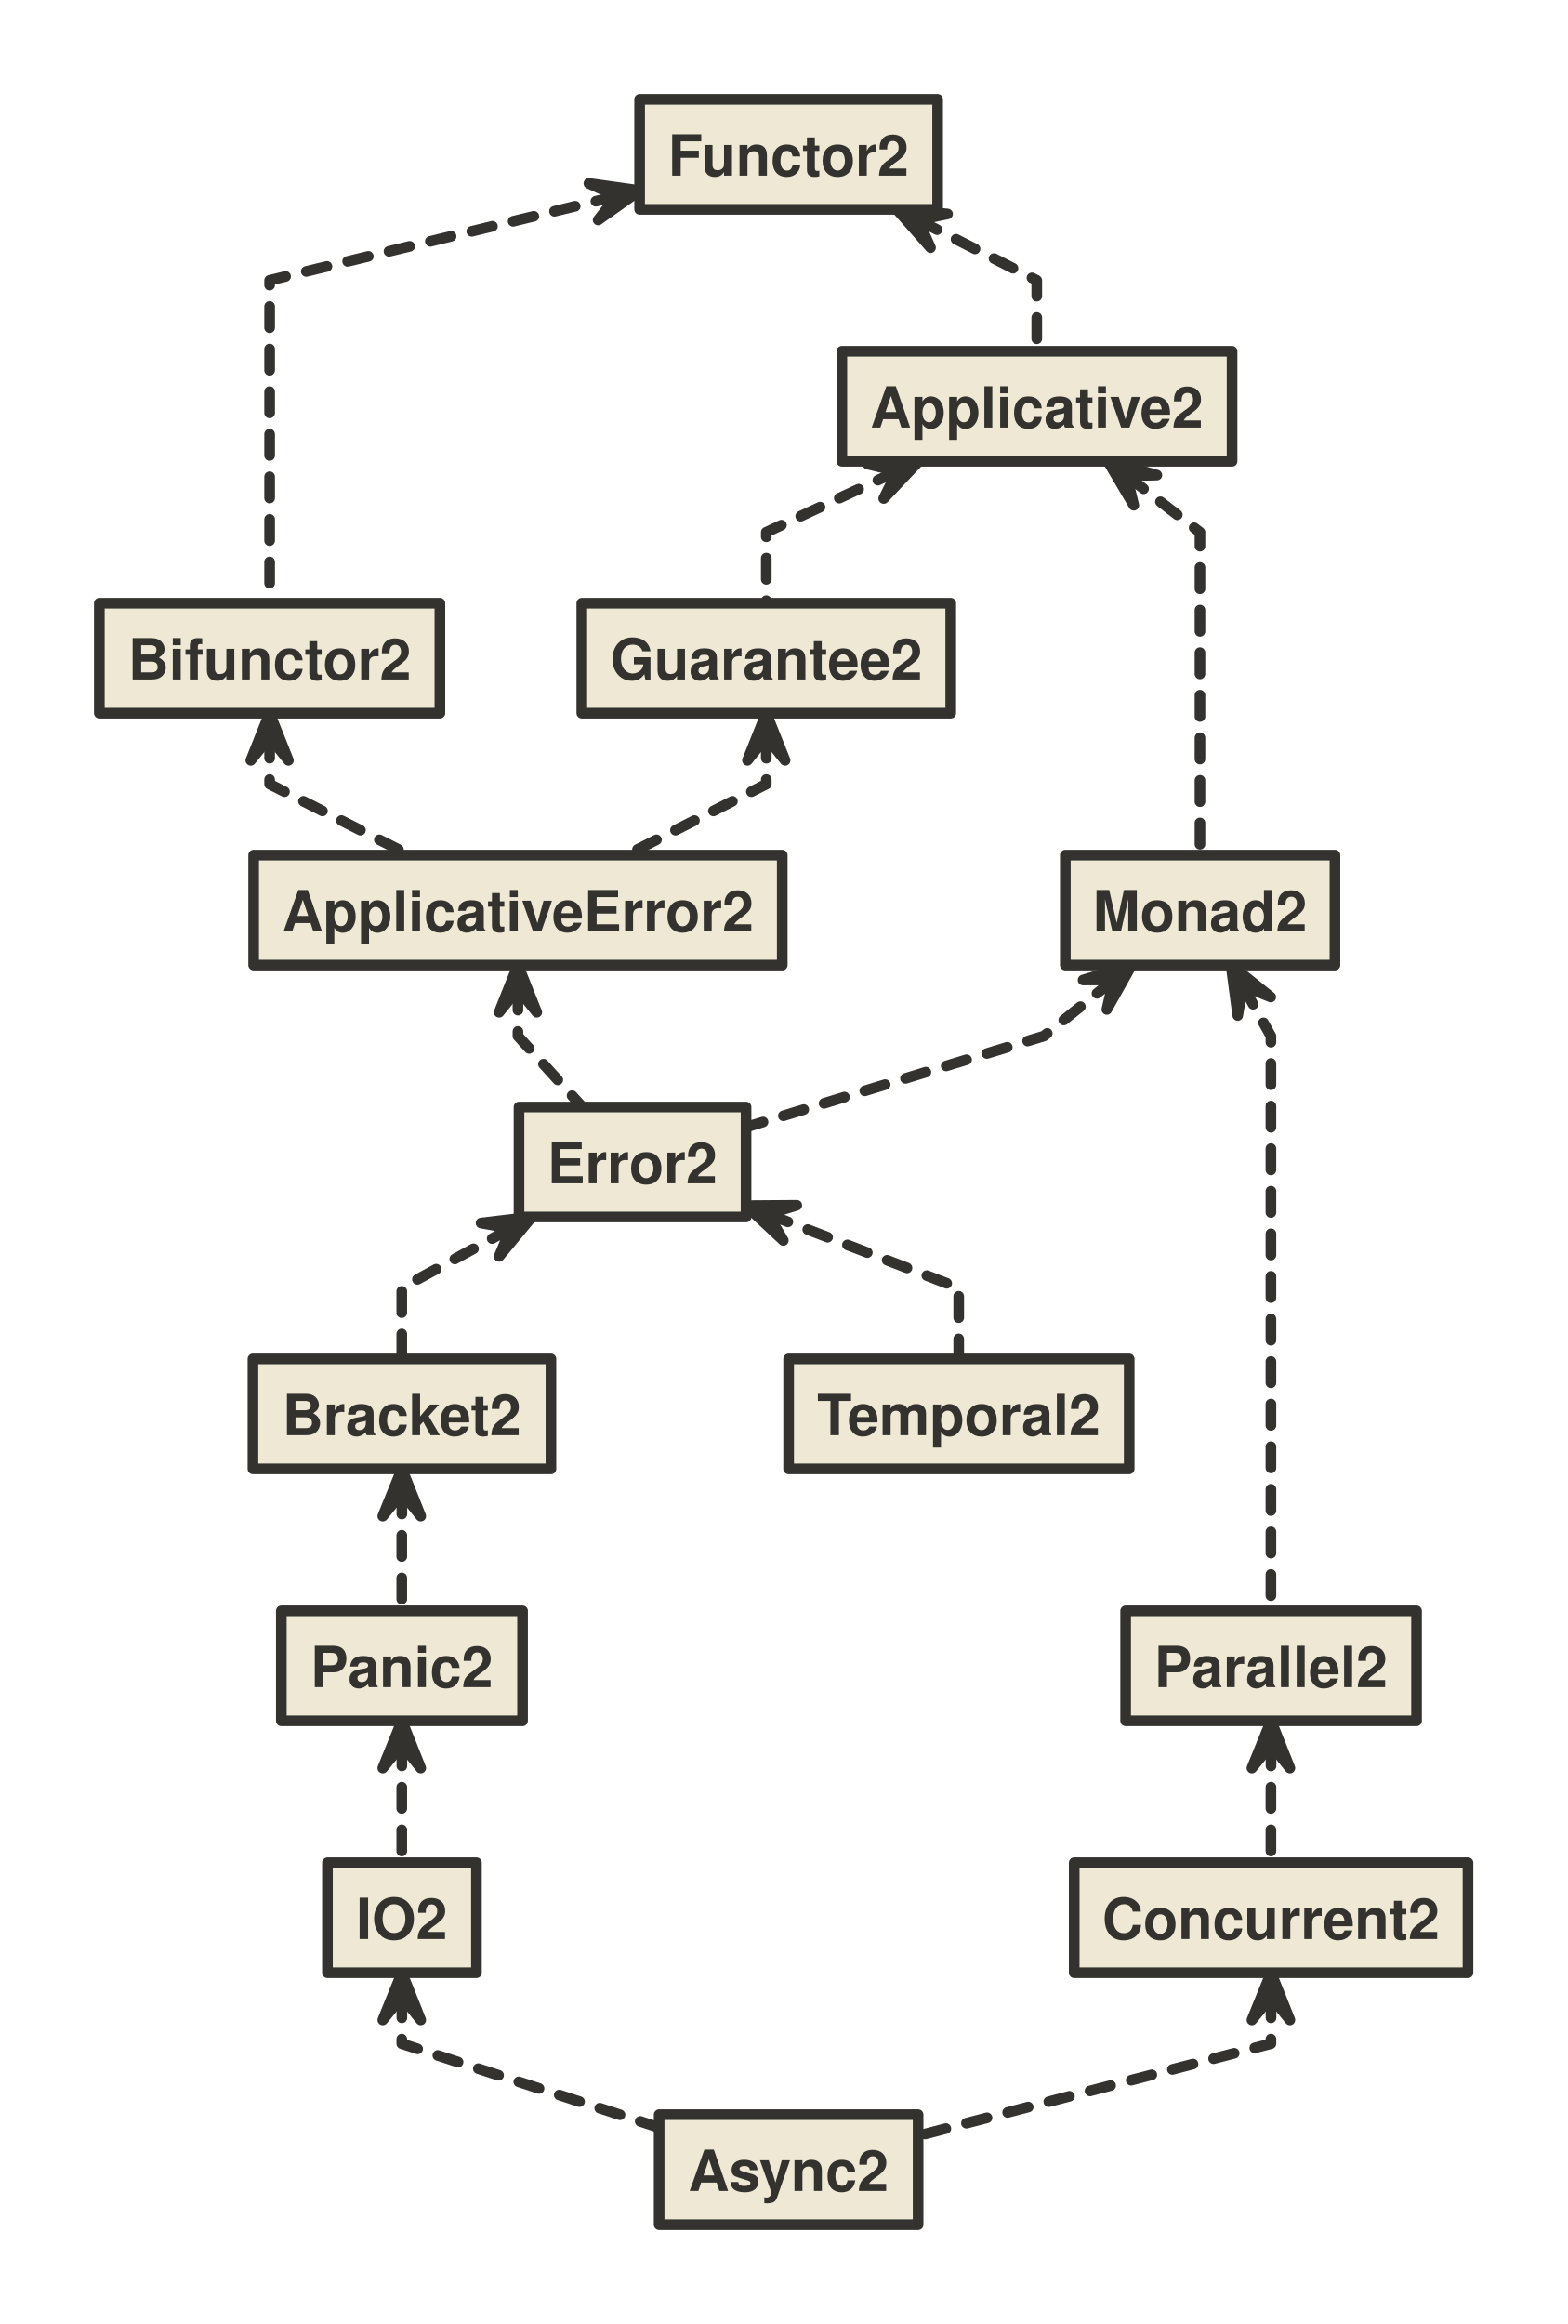
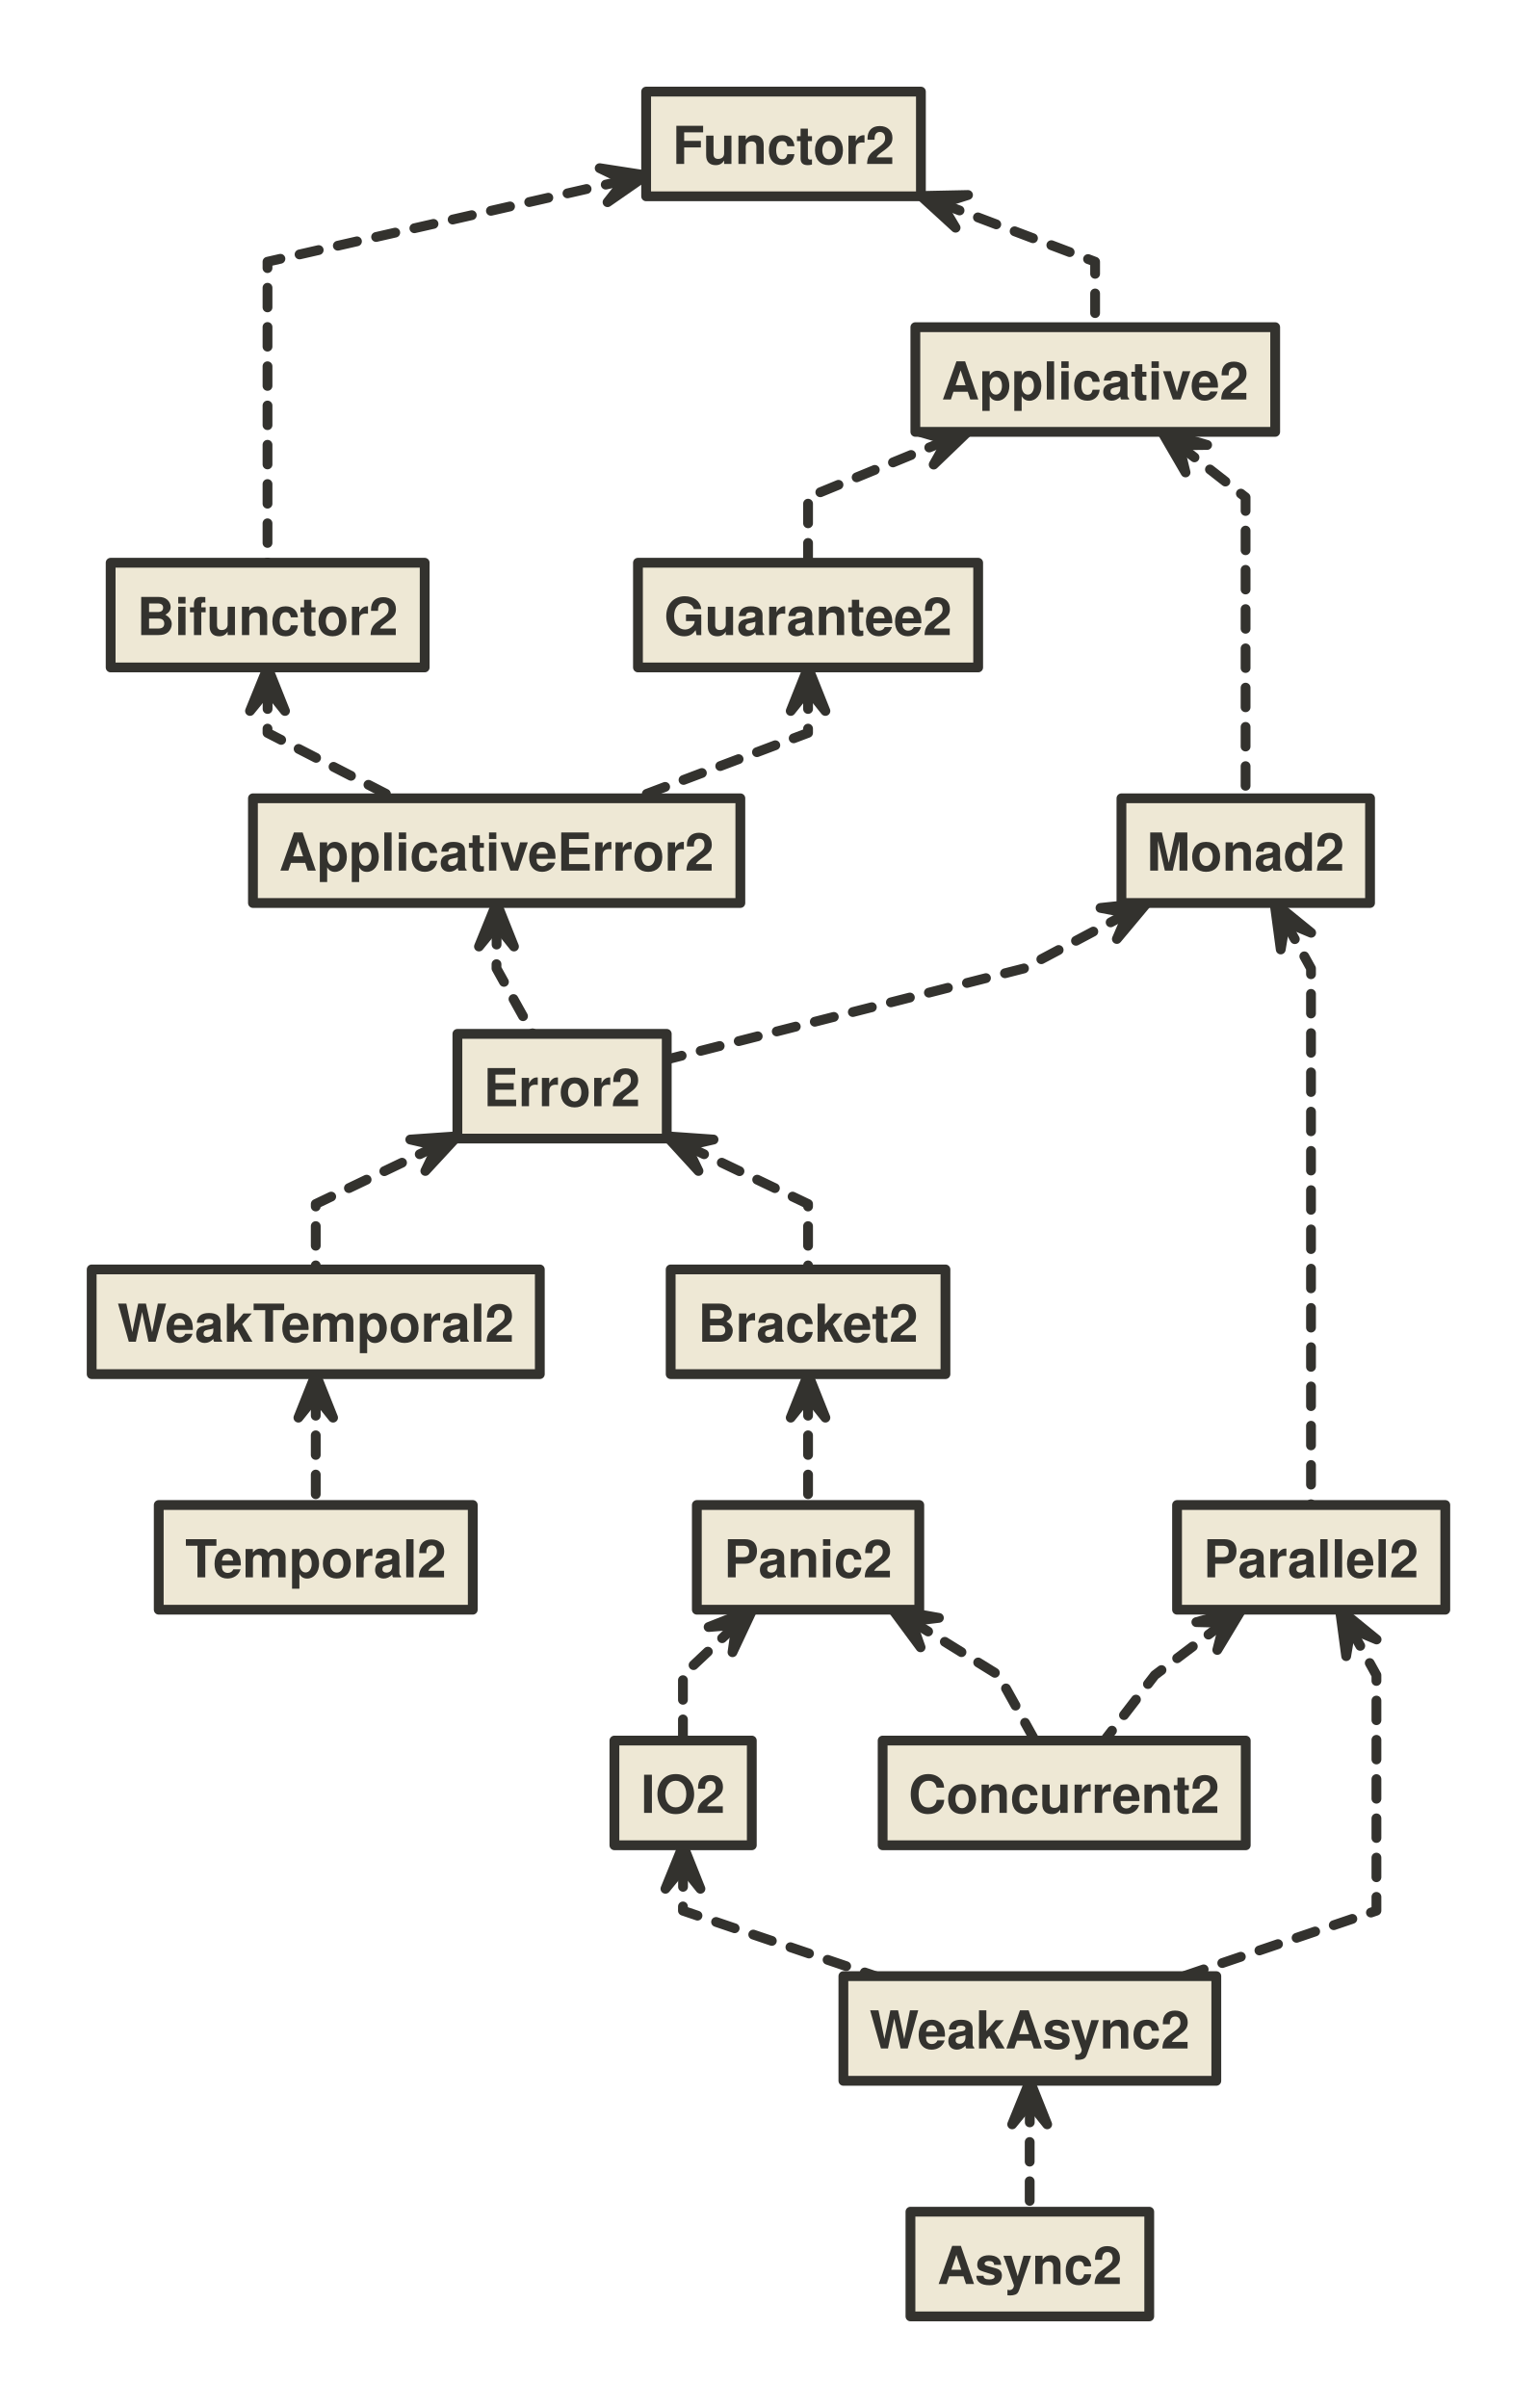
- <svg xmlns="http://www.w3.org/2000/svg" version="1.1" baseProfile="full" width="441.8" height="655.0" viewbox="0 0 441.75 655">
+ <svg xmlns="http://www.w3.org/2000/svg" version="1.1" baseProfile="full" width="469.8" height="736.0" viewBox="0 0 469.75 736">
  <g stroke-width="1.0" text-align="left" font="12pt Helvetica, Arial, sans-serif" font-size="12pt" font-family="Helvetica" font-weight="bold" font-style="normal">
    <g font-family="Helvetica" font-size="12pt" font-weight="bold" font-style="normal" stroke-width="3.0" stroke-linejoin="round" stroke-linecap="round" stroke="#33322E">
      <g stroke="transparent" fill="transparent">
-         <rect x="0.0" y="0.0" height="655.0" width="441.8" stroke="none" />
+         <rect x="0.0" y="0.0" height="736.0" width="469.8" stroke="none" />
      </g>
      <g transform="translate(8, 8)" fill="#33322E">
        <g transform="translate(20, 20)" fill="#33322E" font-family="Helvetica" font-size="12pt" font-weight="normal" font-style="normal">
          <g stroke-dasharray="6 6">
-             <path d="M145.8 27.3 L48 51 L48 86.5 L48 86.5 L48 122 L48 122 L48 142 L48.0 142.0 " fill="none" />
-           </g>
-           <path d="M140.6 34.0 L145.8 27.3 L138.0 23.7 L152.3 25.7 Z" />
-           <g stroke-dasharray="6 6">
-             <path d="M48.0 179.7 L48 193 L87.437 213 L87.4 213.0 " fill="none" />
-           </g>
-           <path d="M53.3 186.3 L48.0 179.7 L42.7 186.3 L48.0 173.0 Z" />
-           <g stroke-dasharray="6 6">
-             <path d="M230.8 34.0 L264.25 51 L264.25 71 L264.3 71.0 " fill="none" />
-           </g>
-           <path d="M239.1 32.3 L230.8 34.0 L234.3 41.8 L224.8 31.0 Z" />
-           <g stroke-dasharray="6 6">
-             <path d="M224.9 104.8 L188 122 L188 142 L188.0 142.0 " fill="none" />
-           </g>
-           <path d="M221.1 112.5 L224.9 104.8 L216.6 102.8 L231.0 102.0 Z" />
-           <g stroke-dasharray="6 6">
-             <path d="M289.6 106.1 L310.25 122 L310.25 157.5 L310.25 157.5 L310.25 193 L310.25 193 L310.25 213 L310.3 213.0 " fill="none" />
-           </g>
-           <path d="M298.1 105.9 L289.6 106.1 L291.6 114.4 L284.3 102.0 Z" />
-           <g stroke-dasharray="6 6">
-             <path d="M188.0 179.7 L188 193 L148.563 213 L148.6 213.0 " fill="none" />
-           </g>
-           <path d="M193.3 186.3 L188.0 179.7 L182.7 186.3 L188.0 173.0 Z" />
-           <g stroke-dasharray="6 6">
-             <path d="M118.0 250.7 L118 264 L136.169 284 L136.2 284.0 " fill="none" />
-           </g>
-           <path d="M123.3 257.3 L118.0 250.7 L112.7 257.3 L118.0 244.0 Z" />
-           <g stroke-dasharray="6 6">
-             <path d="M285.9 248.2 L266.25 264 L182.25 289.707 L182.3 289.7 " fill="none" />
-           </g>
-           <path d="M284.0 256.5 L285.9 248.2 L277.3 248.2 L291.0 244.0 Z" />
-           <g stroke-dasharray="6 6">
-             <path d="M116.0 318.2 L85.25 335 L85.25 355 L85.3 355.0 " fill="none" />
-           </g>
-           <path d="M112.7 326.1 L116.0 318.2 L107.6 316.7 L121.9 315.0 Z" />
-           <g stroke-dasharray="6 6">
-             <path d="M85.3 392.7 L85.25 406 L85.25 426 L85.3 426.0 " fill="none" />
-           </g>
-           <path d="M90.6 399.3 L85.3 392.7 L79.9 399.3 L85.3 386.0 Z" />
-           <g stroke-dasharray="6 6">
-             <path d="M85.3 463.7 L85.25 477 L85.25 497 L85.3 497.0 " fill="none" />
-           </g>
-           <path d="M90.6 470.3 L85.3 463.7 L79.9 470.3 L85.3 457.0 Z" />
-           <g stroke-dasharray="6 6">
-             <path d="M85.3 534.7 L85.25 548 L157.75 571.612 L157.8 571.6 " fill="none" />
-           </g>
-           <path d="M90.6 541.3 L85.3 534.7 L79.9 541.3 L85.3 528.0 Z" />
-           <g stroke-dasharray="6 6">
-             <path d="M322.3 249.8 L330.25 264 L330.25 299.5 L330.25 299.5 L330.25 335 L330.25 335 L330.25 370.5 L330.25 370.5 L330.25 406 L330.25 406 L330.25 426 L330.3 426.0 " fill="none" />
-           </g>
-           <path d="M330.2 253.0 L322.3 249.8 L320.9 258.2 L319.0 244.0 Z" />
-           <g stroke-dasharray="6 6">
-             <path d="M330.3 463.7 L330.25 477 L330.25 497 L330.3 497.0 " fill="none" />
-           </g>
-           <path d="M335.6 470.3 L330.3 463.7 L324.9 470.3 L330.3 457.0 Z" />
-           <g stroke-dasharray="6 6">
-             <path d="M330.3 534.7 L330.25 548 L230.75 573.972 L230.8 574.0 " fill="none" />
-           </g>
-           <path d="M335.6 541.3 L330.3 534.7 L324.9 541.3 L330.3 528.0 Z" />
-           <g stroke-dasharray="6 6">
-             <path d="M188.5 314.2 L242.25 335 L242.25 355 L242.3 355.0 " fill="none" />
-           </g>
-           <path d="M196.6 311.7 L188.5 314.2 L192.8 321.6 L182.3 311.8 Z" />
+             <path d="M163.0 27.1 L53.75 52 L53.75 88 L53.75 88 L53.75 124 L53.75 124 L53.75 144 L53.8 144.0 " fill="none" />
+           </g>
+           <path d="M157.7 33.8 L163.0 27.1 L155.3 23.4 L169.5 25.6 Z" />
+           <g stroke-dasharray="6 6">
+             <path d="M53.8 182.7 L53.75 196 L92.639 216 L92.6 216.0 " fill="none" />
+           </g>
+           <path d="M59.1 189.3 L53.8 182.7 L48.4 189.3 L53.8 176.0 Z" />
+           <g stroke-dasharray="6 6">
+             <path d="M259.7 34.2 L306.75 52 L306.75 72 L306.8 72.0 " fill="none" />
+           </g>
+           <path d="M267.9 31.6 L259.7 34.2 L264.1 41.6 L253.5 31.9 Z" />
+           <g stroke-dasharray="6 6">
+             <path d="M261.6 106.5 L219 124 L219 144 L219.0 144.0 " fill="none" />
+           </g>
+           <path d="M257.4 114.0 L261.6 106.5 L253.4 104.1 L267.8 104.0 Z" />
+           <g stroke-dasharray="6 6">
+             <path d="M332.4 108.1 L352.75 124 L352.75 160 L352.75 160 L352.75 196 L352.75 196 L352.75 216 L352.8 216.0 " fill="none" />
+           </g>
+           <path d="M341.0 108.0 L332.4 108.1 L334.4 116.4 L327.2 104.0 Z" />
+           <g stroke-dasharray="6 6">
+             <path d="M219.0 182.7 L219 196 L166.083 216 L166.1 216.0 " fill="none" />
+           </g>
+           <path d="M224.3 189.3 L219.0 182.7 L213.7 189.3 L219.0 176.0 Z" />
+           <g stroke-dasharray="6 6">
+             <path d="M123.8 254.7 L123.75 268 L134.861 288 L134.9 288.0 " fill="none" />
+           </g>
+           <path d="M129.1 261.3 L123.8 254.7 L118.4 261.3 L123.8 248.0 Z" />
+           <g stroke-dasharray="6 6">
+             <path d="M105.7 322.2 L68.5 340 L68.5 360 L68.5 360.0 " fill="none" />
+           </g>
+           <path d="M102.0 329.9 L105.7 322.2 L97.4 320.3 L111.8 319.3 Z" />
+           <g stroke-dasharray="6 6">
+             <path d="M68.5 398.7 L68.5 412 L68.5 432 L68.5 432.0 " fill="none" />
+           </g>
+           <path d="M73.8 405.3 L68.5 398.7 L63.2 405.3 L68.5 392.0 Z" />
+           <g stroke-dasharray="6 6">
+             <path d="M316.8 251.1 L285 268 L175.75 295.844 L175.8 295.8 " fill="none" />
+           </g>
+           <path d="M313.4 259.0 L316.8 251.1 L308.4 249.5 L322.6 248.0 Z" />
+           <g stroke-dasharray="6 6">
+             <path d="M181.8 322.2 L219 340 L219 360 L219.0 360.0 " fill="none" />
+           </g>
+           <path d="M190.1 320.3 L181.8 322.2 L185.5 329.9 L175.8 319.3 Z" />
+           <g stroke-dasharray="6 6">
+             <path d="M219.0 398.7 L219 412 L219 432 L219.0 432.0 " fill="none" />
+           </g>
+           <path d="M224.3 405.3 L219.0 398.7 L213.7 405.3 L219.0 392.0 Z" />
+           <g stroke-dasharray="6 6">
+             <path d="M197.1 468.6 L180.75 484 L180.75 504 L180.8 504.0 " fill="none" />
+           </g>
+           <path d="M195.9 477.0 L197.1 468.6 L188.6 469.3 L202.0 464.0 Z" />
+           <g stroke-dasharray="6 6">
+             <path d="M180.8 542.7 L180.75 556 L239.639 576 L239.6 576.0 " fill="none" />
+           </g>
+           <path d="M186.1 549.3 L180.8 542.7 L175.4 549.3 L180.8 536.0 Z" />
+           <g stroke-dasharray="6 6">
+             <path d="M286.8 614.7 L286.75 628 L286.75 648 L286.8 648.0 " fill="none" />
+           </g>
+           <path d="M292.1 621.3 L286.8 614.7 L281.4 621.3 L286.8 608.0 Z" />
+           <g stroke-dasharray="6 6">
+             <path d="M364.9 253.8 L372.75 268 L372.75 304 L372.75 304 L372.75 340 L372.75 340 L372.75 376 L372.75 376 L372.75 412 L372.75 412 L372.75 432 L372.8 432.0 " fill="none" />
+           </g>
+           <path d="M372.8 257.1 L364.9 253.8 L363.5 262.2 L361.6 248.0 Z" />
+           <g stroke-dasharray="6 6">
+             <path d="M384.9 469.8 L392.75 484 L392.75 520 L392.75 520 L392.75 556 L392.75 556 L333.861 576 L333.9 576.0 " fill="none" />
+           </g>
+           <path d="M392.8 473.1 L384.9 469.8 L383.5 478.2 L381.6 464.0 Z" />
+           <g stroke-dasharray="6 6">
+             <path d="M250.6 467.5 L277.25 484 L288.361 504 L288.4 504.0 " fill="none" />
+           </g>
+           <path d="M259.0 466.5 L250.6 467.5 L253.4 475.5 L244.9 464.0 Z" />
+           <g stroke-dasharray="6 6">
+             <path d="M346.2 468.0 L325 484 L309.583 504 L309.6 504.0 " fill="none" />
+           </g>
+           <path d="M344.1 476.3 L346.2 468.0 L337.7 467.8 L351.5 464.0 Z" />
          <g data-name="Functor2">
            <g fill="#eee8d5" stroke="#33322E" data-name="Functor2">
-               <rect x="152.3" y="0.0" height="31.0" width="84.0" data-name="Functor2" />
-             </g>
-             <g transform="translate(152.25, 0)" font-family="Helvetica" font-size="12pt" font-weight="bold" font-style="normal" data-name="Functor2">
-               <g transform="translate(8, 8)" fill="#33322E" text-align="center" data-name="Functor2">
-                 <text x="34.0" y="13.5" stroke="none" text-anchor="middle" data-name="Functor2">Functor2</text>
+               <rect x="169.5" y="0.0" height="32.0" width="84.0" data-name="Functor2" />
+             </g>
+             <g transform="translate(169.5, 0)" font-family="Helvetica" font-size="12pt" font-weight="bold" font-style="normal" data-name="Functor2" data-compartment="0">
+               <g transform="translate(8, 8)" fill="#33322E" text-align="center" data-name="Functor2" data-compartment="0">
+                 <text x="34.0" y="14.1" stroke="none" text-anchor="middle" data-name="Functor2" data-compartment="0">Functor2</text>
              </g>
            </g>
          </g>
          <g data-name="Bifunctor2">
            <g fill="#eee8d5" stroke="#33322E" data-name="Bifunctor2">
-               <rect x="0.0" y="142.0" height="31.0" width="96.0" data-name="Bifunctor2" />
-             </g>
-             <g transform="translate(0, 142)" font-family="Helvetica" font-size="12pt" font-weight="bold" font-style="normal" data-name="Bifunctor2">
-               <g transform="translate(8, 8)" fill="#33322E" text-align="center" data-name="Bifunctor2">
-                 <text x="40.0" y="13.5" stroke="none" text-anchor="middle" data-name="Bifunctor2">Bifunctor2</text>
+               <rect x="5.8" y="144.0" height="32.0" width="96.0" data-name="Bifunctor2" />
+             </g>
+             <g transform="translate(5.75, 144)" font-family="Helvetica" font-size="12pt" font-weight="bold" font-style="normal" data-name="Bifunctor2" data-compartment="0">
+               <g transform="translate(8, 8)" fill="#33322E" text-align="center" data-name="Bifunctor2" data-compartment="0">
+                 <text x="40.0" y="14.1" stroke="none" text-anchor="middle" data-name="Bifunctor2" data-compartment="0">Bifunctor2</text>
              </g>
            </g>
          </g>
          <g data-name="ApplicativeError2">
            <g fill="#eee8d5" stroke="#33322E" data-name="ApplicativeError2">
-               <rect x="43.5" y="213.0" height="31.0" width="149.0" data-name="ApplicativeError2" />
-             </g>
-             <g transform="translate(43.5, 213)" font-family="Helvetica" font-size="12pt" font-weight="bold" font-style="normal" data-name="ApplicativeError2">
-               <g transform="translate(8, 8)" fill="#33322E" text-align="center" data-name="ApplicativeError2">
-                 <text x="66.5" y="13.5" stroke="none" text-anchor="middle" data-name="ApplicativeError2">ApplicativeError2</text>
+               <rect x="49.3" y="216.0" height="32.0" width="149.0" data-name="ApplicativeError2" />
+             </g>
+             <g transform="translate(49.25, 216)" font-family="Helvetica" font-size="12pt" font-weight="bold" font-style="normal" data-name="ApplicativeError2" data-compartment="0">
+               <g transform="translate(8, 8)" fill="#33322E" text-align="center" data-name="ApplicativeError2" data-compartment="0">
+                 <text x="66.5" y="14.1" stroke="none" text-anchor="middle" data-name="ApplicativeError2" data-compartment="0">ApplicativeError2</text>
              </g>
            </g>
          </g>
          <g data-name="Applicative2">
            <g fill="#eee8d5" stroke="#33322E" data-name="Applicative2">
-               <rect x="209.3" y="71.0" height="31.0" width="110.0" data-name="Applicative2" />
-             </g>
-             <g transform="translate(209.25, 71)" font-family="Helvetica" font-size="12pt" font-weight="bold" font-style="normal" data-name="Applicative2">
-               <g transform="translate(8, 8)" fill="#33322E" text-align="center" data-name="Applicative2">
-                 <text x="47.0" y="13.5" stroke="none" text-anchor="middle" data-name="Applicative2">Applicative2</text>
+               <rect x="251.8" y="72.0" height="32.0" width="110.0" data-name="Applicative2" />
+             </g>
+             <g transform="translate(251.75, 72)" font-family="Helvetica" font-size="12pt" font-weight="bold" font-style="normal" data-name="Applicative2" data-compartment="0">
+               <g transform="translate(8, 8)" fill="#33322E" text-align="center" data-name="Applicative2" data-compartment="0">
+                 <text x="47.0" y="14.1" stroke="none" text-anchor="middle" data-name="Applicative2" data-compartment="0">Applicative2</text>
              </g>
            </g>
          </g>
          <g data-name="Guarantee2">
            <g fill="#eee8d5" stroke="#33322E" data-name="Guarantee2">
-               <rect x="136.0" y="142.0" height="31.0" width="104.0" data-name="Guarantee2" />
-             </g>
-             <g transform="translate(136, 142)" font-family="Helvetica" font-size="12pt" font-weight="bold" font-style="normal" data-name="Guarantee2">
-               <g transform="translate(8, 8)" fill="#33322E" text-align="center" data-name="Guarantee2">
-                 <text x="44.0" y="13.5" stroke="none" text-anchor="middle" data-name="Guarantee2">Guarantee2</text>
+               <rect x="167.0" y="144.0" height="32.0" width="104.0" data-name="Guarantee2" />
+             </g>
+             <g transform="translate(167, 144)" font-family="Helvetica" font-size="12pt" font-weight="bold" font-style="normal" data-name="Guarantee2" data-compartment="0">
+               <g transform="translate(8, 8)" fill="#33322E" text-align="center" data-name="Guarantee2" data-compartment="0">
+                 <text x="44.0" y="14.1" stroke="none" text-anchor="middle" data-name="Guarantee2" data-compartment="0">Guarantee2</text>
              </g>
            </g>
          </g>
          <g data-name="Monad2">
            <g fill="#eee8d5" stroke="#33322E" data-name="Monad2">
-               <rect x="272.3" y="213.0" height="31.0" width="76.0" data-name="Monad2" />
-             </g>
-             <g transform="translate(272.25, 213)" font-family="Helvetica" font-size="12pt" font-weight="bold" font-style="normal" data-name="Monad2">
-               <g transform="translate(8, 8)" fill="#33322E" text-align="center" data-name="Monad2">
-                 <text x="30.0" y="13.5" stroke="none" text-anchor="middle" data-name="Monad2">Monad2</text>
+               <rect x="314.8" y="216.0" height="32.0" width="76.0" data-name="Monad2" />
+             </g>
+             <g transform="translate(314.75, 216)" font-family="Helvetica" font-size="12pt" font-weight="bold" font-style="normal" data-name="Monad2" data-compartment="0">
+               <g transform="translate(8, 8)" fill="#33322E" text-align="center" data-name="Monad2" data-compartment="0">
+                 <text x="30.0" y="14.1" stroke="none" text-anchor="middle" data-name="Monad2" data-compartment="0">Monad2</text>
              </g>
            </g>
          </g>
          <g data-name="Error2">
            <g fill="#eee8d5" stroke="#33322E" data-name="Error2">
-               <rect x="118.3" y="284.0" height="31.0" width="64.0" data-name="Error2" />
-             </g>
-             <g transform="translate(118.25, 284)" font-family="Helvetica" font-size="12pt" font-weight="bold" font-style="normal" data-name="Error2">
-               <g transform="translate(8, 8)" fill="#33322E" text-align="center" data-name="Error2">
-                 <text x="24.0" y="13.5" stroke="none" text-anchor="middle" data-name="Error2">Error2</text>
+               <rect x="111.8" y="288.0" height="32.0" width="64.0" data-name="Error2" />
+             </g>
+             <g transform="translate(111.75, 288)" font-family="Helvetica" font-size="12pt" font-weight="bold" font-style="normal" data-name="Error2" data-compartment="0">
+               <g transform="translate(8, 8)" fill="#33322E" text-align="center" data-name="Error2" data-compartment="0">
+                 <text x="24.0" y="14.1" stroke="none" text-anchor="middle" data-name="Error2" data-compartment="0">Error2</text>
+               </g>
+             </g>
+           </g>
+           <g data-name="WeakTemporal2">
+             <g fill="#eee8d5" stroke="#33322E" data-name="WeakTemporal2">
+               <rect x="0.0" y="360.0" height="32.0" width="137.0" data-name="WeakTemporal2" />
+             </g>
+             <g transform="translate(0, 360)" font-family="Helvetica" font-size="12pt" font-weight="bold" font-style="normal" data-name="WeakTemporal2" data-compartment="0">
+               <g transform="translate(8, 8)" fill="#33322E" text-align="center" data-name="WeakTemporal2" data-compartment="0">
+                 <text x="60.5" y="14.1" stroke="none" text-anchor="middle" data-name="WeakTemporal2" data-compartment="0">WeakTemporal2</text>
+               </g>
+             </g>
+           </g>
+           <g data-name="Temporal2">
+             <g fill="#eee8d5" stroke="#33322E" data-name="Temporal2">
+               <rect x="20.5" y="432.0" height="32.0" width="96.0" data-name="Temporal2" />
+             </g>
+             <g transform="translate(20.5, 432)" font-family="Helvetica" font-size="12pt" font-weight="bold" font-style="normal" data-name="Temporal2" data-compartment="0">
+               <g transform="translate(8, 8)" fill="#33322E" text-align="center" data-name="Temporal2" data-compartment="0">
+                 <text x="40.0" y="14.1" stroke="none" text-anchor="middle" data-name="Temporal2" data-compartment="0">Temporal2</text>
              </g>
            </g>
          </g>
          <g data-name="Bracket2">
            <g fill="#eee8d5" stroke="#33322E" data-name="Bracket2">
-               <rect x="43.3" y="355.0" height="31.0" width="84.0" data-name="Bracket2" />
-             </g>
-             <g transform="translate(43.25, 355)" font-family="Helvetica" font-size="12pt" font-weight="bold" font-style="normal" data-name="Bracket2">
-               <g transform="translate(8, 8)" fill="#33322E" text-align="center" data-name="Bracket2">
-                 <text x="34.0" y="13.5" stroke="none" text-anchor="middle" data-name="Bracket2">Bracket2</text>
+               <rect x="177.0" y="360.0" height="32.0" width="84.0" data-name="Bracket2" />
+             </g>
+             <g transform="translate(177, 360)" font-family="Helvetica" font-size="12pt" font-weight="bold" font-style="normal" data-name="Bracket2" data-compartment="0">
+               <g transform="translate(8, 8)" fill="#33322E" text-align="center" data-name="Bracket2" data-compartment="0">
+                 <text x="34.0" y="14.1" stroke="none" text-anchor="middle" data-name="Bracket2" data-compartment="0">Bracket2</text>
              </g>
            </g>
          </g>
          <g data-name="Panic2">
            <g fill="#eee8d5" stroke="#33322E" data-name="Panic2">
-               <rect x="51.3" y="426.0" height="31.0" width="68.0" data-name="Panic2" />
-             </g>
-             <g transform="translate(51.25, 426)" font-family="Helvetica" font-size="12pt" font-weight="bold" font-style="normal" data-name="Panic2">
-               <g transform="translate(8, 8)" fill="#33322E" text-align="center" data-name="Panic2">
-                 <text x="26.0" y="13.5" stroke="none" text-anchor="middle" data-name="Panic2">Panic2</text>
+               <rect x="185.0" y="432.0" height="32.0" width="68.0" data-name="Panic2" />
+             </g>
+             <g transform="translate(185, 432)" font-family="Helvetica" font-size="12pt" font-weight="bold" font-style="normal" data-name="Panic2" data-compartment="0">
+               <g transform="translate(8, 8)" fill="#33322E" text-align="center" data-name="Panic2" data-compartment="0">
+                 <text x="26.0" y="14.1" stroke="none" text-anchor="middle" data-name="Panic2" data-compartment="0">Panic2</text>
              </g>
            </g>
          </g>
          <g data-name="IO2">
            <g fill="#eee8d5" stroke="#33322E" data-name="IO2">
-               <rect x="64.3" y="497.0" height="31.0" width="42.0" data-name="IO2" />
-             </g>
-             <g transform="translate(64.25, 497)" font-family="Helvetica" font-size="12pt" font-weight="bold" font-style="normal" data-name="IO2">
-               <g transform="translate(8, 8)" fill="#33322E" text-align="center" data-name="IO2">
-                 <text x="13.0" y="13.5" stroke="none" text-anchor="middle" data-name="IO2">IO2</text>
+               <rect x="159.8" y="504.0" height="32.0" width="42.0" data-name="IO2" />
+             </g>
+             <g transform="translate(159.75, 504)" font-family="Helvetica" font-size="12pt" font-weight="bold" font-style="normal" data-name="IO2" data-compartment="0">
+               <g transform="translate(8, 8)" fill="#33322E" text-align="center" data-name="IO2" data-compartment="0">
+                 <text x="13.0" y="14.1" stroke="none" text-anchor="middle" data-name="IO2" data-compartment="0">IO2</text>
+               </g>
+             </g>
+           </g>
+           <g data-name="WeakAsync2">
+             <g fill="#eee8d5" stroke="#33322E" data-name="WeakAsync2">
+               <rect x="229.8" y="576.0" height="32.0" width="114.0" data-name="WeakAsync2" />
+             </g>
+             <g transform="translate(229.75, 576)" font-family="Helvetica" font-size="12pt" font-weight="bold" font-style="normal" data-name="WeakAsync2" data-compartment="0">
+               <g transform="translate(8, 8)" fill="#33322E" text-align="center" data-name="WeakAsync2" data-compartment="0">
+                 <text x="49.0" y="14.1" stroke="none" text-anchor="middle" data-name="WeakAsync2" data-compartment="0">WeakAsync2</text>
              </g>
            </g>
          </g>
          <g data-name="Async2">
            <g fill="#eee8d5" stroke="#33322E" data-name="Async2">
-               <rect x="157.8" y="568.0" height="31.0" width="73.0" data-name="Async2" />
-             </g>
-             <g transform="translate(157.75, 568)" font-family="Helvetica" font-size="12pt" font-weight="bold" font-style="normal" data-name="Async2">
-               <g transform="translate(8, 8)" fill="#33322E" text-align="center" data-name="Async2">
-                 <text x="28.5" y="13.5" stroke="none" text-anchor="middle" data-name="Async2">Async2</text>
+               <rect x="250.3" y="648.0" height="32.0" width="73.0" data-name="Async2" />
+             </g>
+             <g transform="translate(250.25, 648)" font-family="Helvetica" font-size="12pt" font-weight="bold" font-style="normal" data-name="Async2" data-compartment="0">
+               <g transform="translate(8, 8)" fill="#33322E" text-align="center" data-name="Async2" data-compartment="0">
+                 <text x="28.5" y="14.1" stroke="none" text-anchor="middle" data-name="Async2" data-compartment="0">Async2</text>
              </g>
            </g>
          </g>
          <g data-name="Parallel2">
            <g fill="#eee8d5" stroke="#33322E" data-name="Parallel2">
-               <rect x="289.3" y="426.0" height="31.0" width="82.0" data-name="Parallel2" />
-             </g>
-             <g transform="translate(289.25, 426)" font-family="Helvetica" font-size="12pt" font-weight="bold" font-style="normal" data-name="Parallel2">
-               <g transform="translate(8, 8)" fill="#33322E" text-align="center" data-name="Parallel2">
-                 <text x="33.0" y="13.5" stroke="none" text-anchor="middle" data-name="Parallel2">Parallel2</text>
+               <rect x="331.8" y="432.0" height="32.0" width="82.0" data-name="Parallel2" />
+             </g>
+             <g transform="translate(331.75, 432)" font-family="Helvetica" font-size="12pt" font-weight="bold" font-style="normal" data-name="Parallel2" data-compartment="0">
+               <g transform="translate(8, 8)" fill="#33322E" text-align="center" data-name="Parallel2" data-compartment="0">
+                 <text x="33.0" y="14.1" stroke="none" text-anchor="middle" data-name="Parallel2" data-compartment="0">Parallel2</text>
              </g>
            </g>
          </g>
          <g data-name="Concurrent2">
            <g fill="#eee8d5" stroke="#33322E" data-name="Concurrent2">
-               <rect x="274.8" y="497.0" height="31.0" width="111.0" data-name="Concurrent2" />
-             </g>
-             <g transform="translate(274.75, 497)" font-family="Helvetica" font-size="12pt" font-weight="bold" font-style="normal" data-name="Concurrent2">
-               <g transform="translate(8, 8)" fill="#33322E" text-align="center" data-name="Concurrent2">
-                 <text x="47.5" y="13.5" stroke="none" text-anchor="middle" data-name="Concurrent2">Concurrent2</text>
-               </g>
-             </g>
-           </g>
-           <g data-name="Temporal2">
-             <g fill="#eee8d5" stroke="#33322E" data-name="Temporal2">
-               <rect x="194.3" y="355.0" height="31.0" width="96.0" data-name="Temporal2" />
-             </g>
-             <g transform="translate(194.25, 355)" font-family="Helvetica" font-size="12pt" font-weight="bold" font-style="normal" data-name="Temporal2">
-               <g transform="translate(8, 8)" fill="#33322E" text-align="center" data-name="Temporal2">
-                 <text x="40.0" y="13.5" stroke="none" text-anchor="middle" data-name="Temporal2">Temporal2</text>
+               <rect x="241.8" y="504.0" height="32.0" width="111.0" data-name="Concurrent2" />
+             </g>
+             <g transform="translate(241.75, 504)" font-family="Helvetica" font-size="12pt" font-weight="bold" font-style="normal" data-name="Concurrent2" data-compartment="0">
+               <g transform="translate(8, 8)" fill="#33322E" text-align="center" data-name="Concurrent2" data-compartment="0">
+                 <text x="47.5" y="14.1" stroke="none" text-anchor="middle" data-name="Concurrent2" data-compartment="0">Concurrent2</text>
              </g>
            </g>
          </g>
        </g>
      </g>
    </g>
  </g>
</svg>
